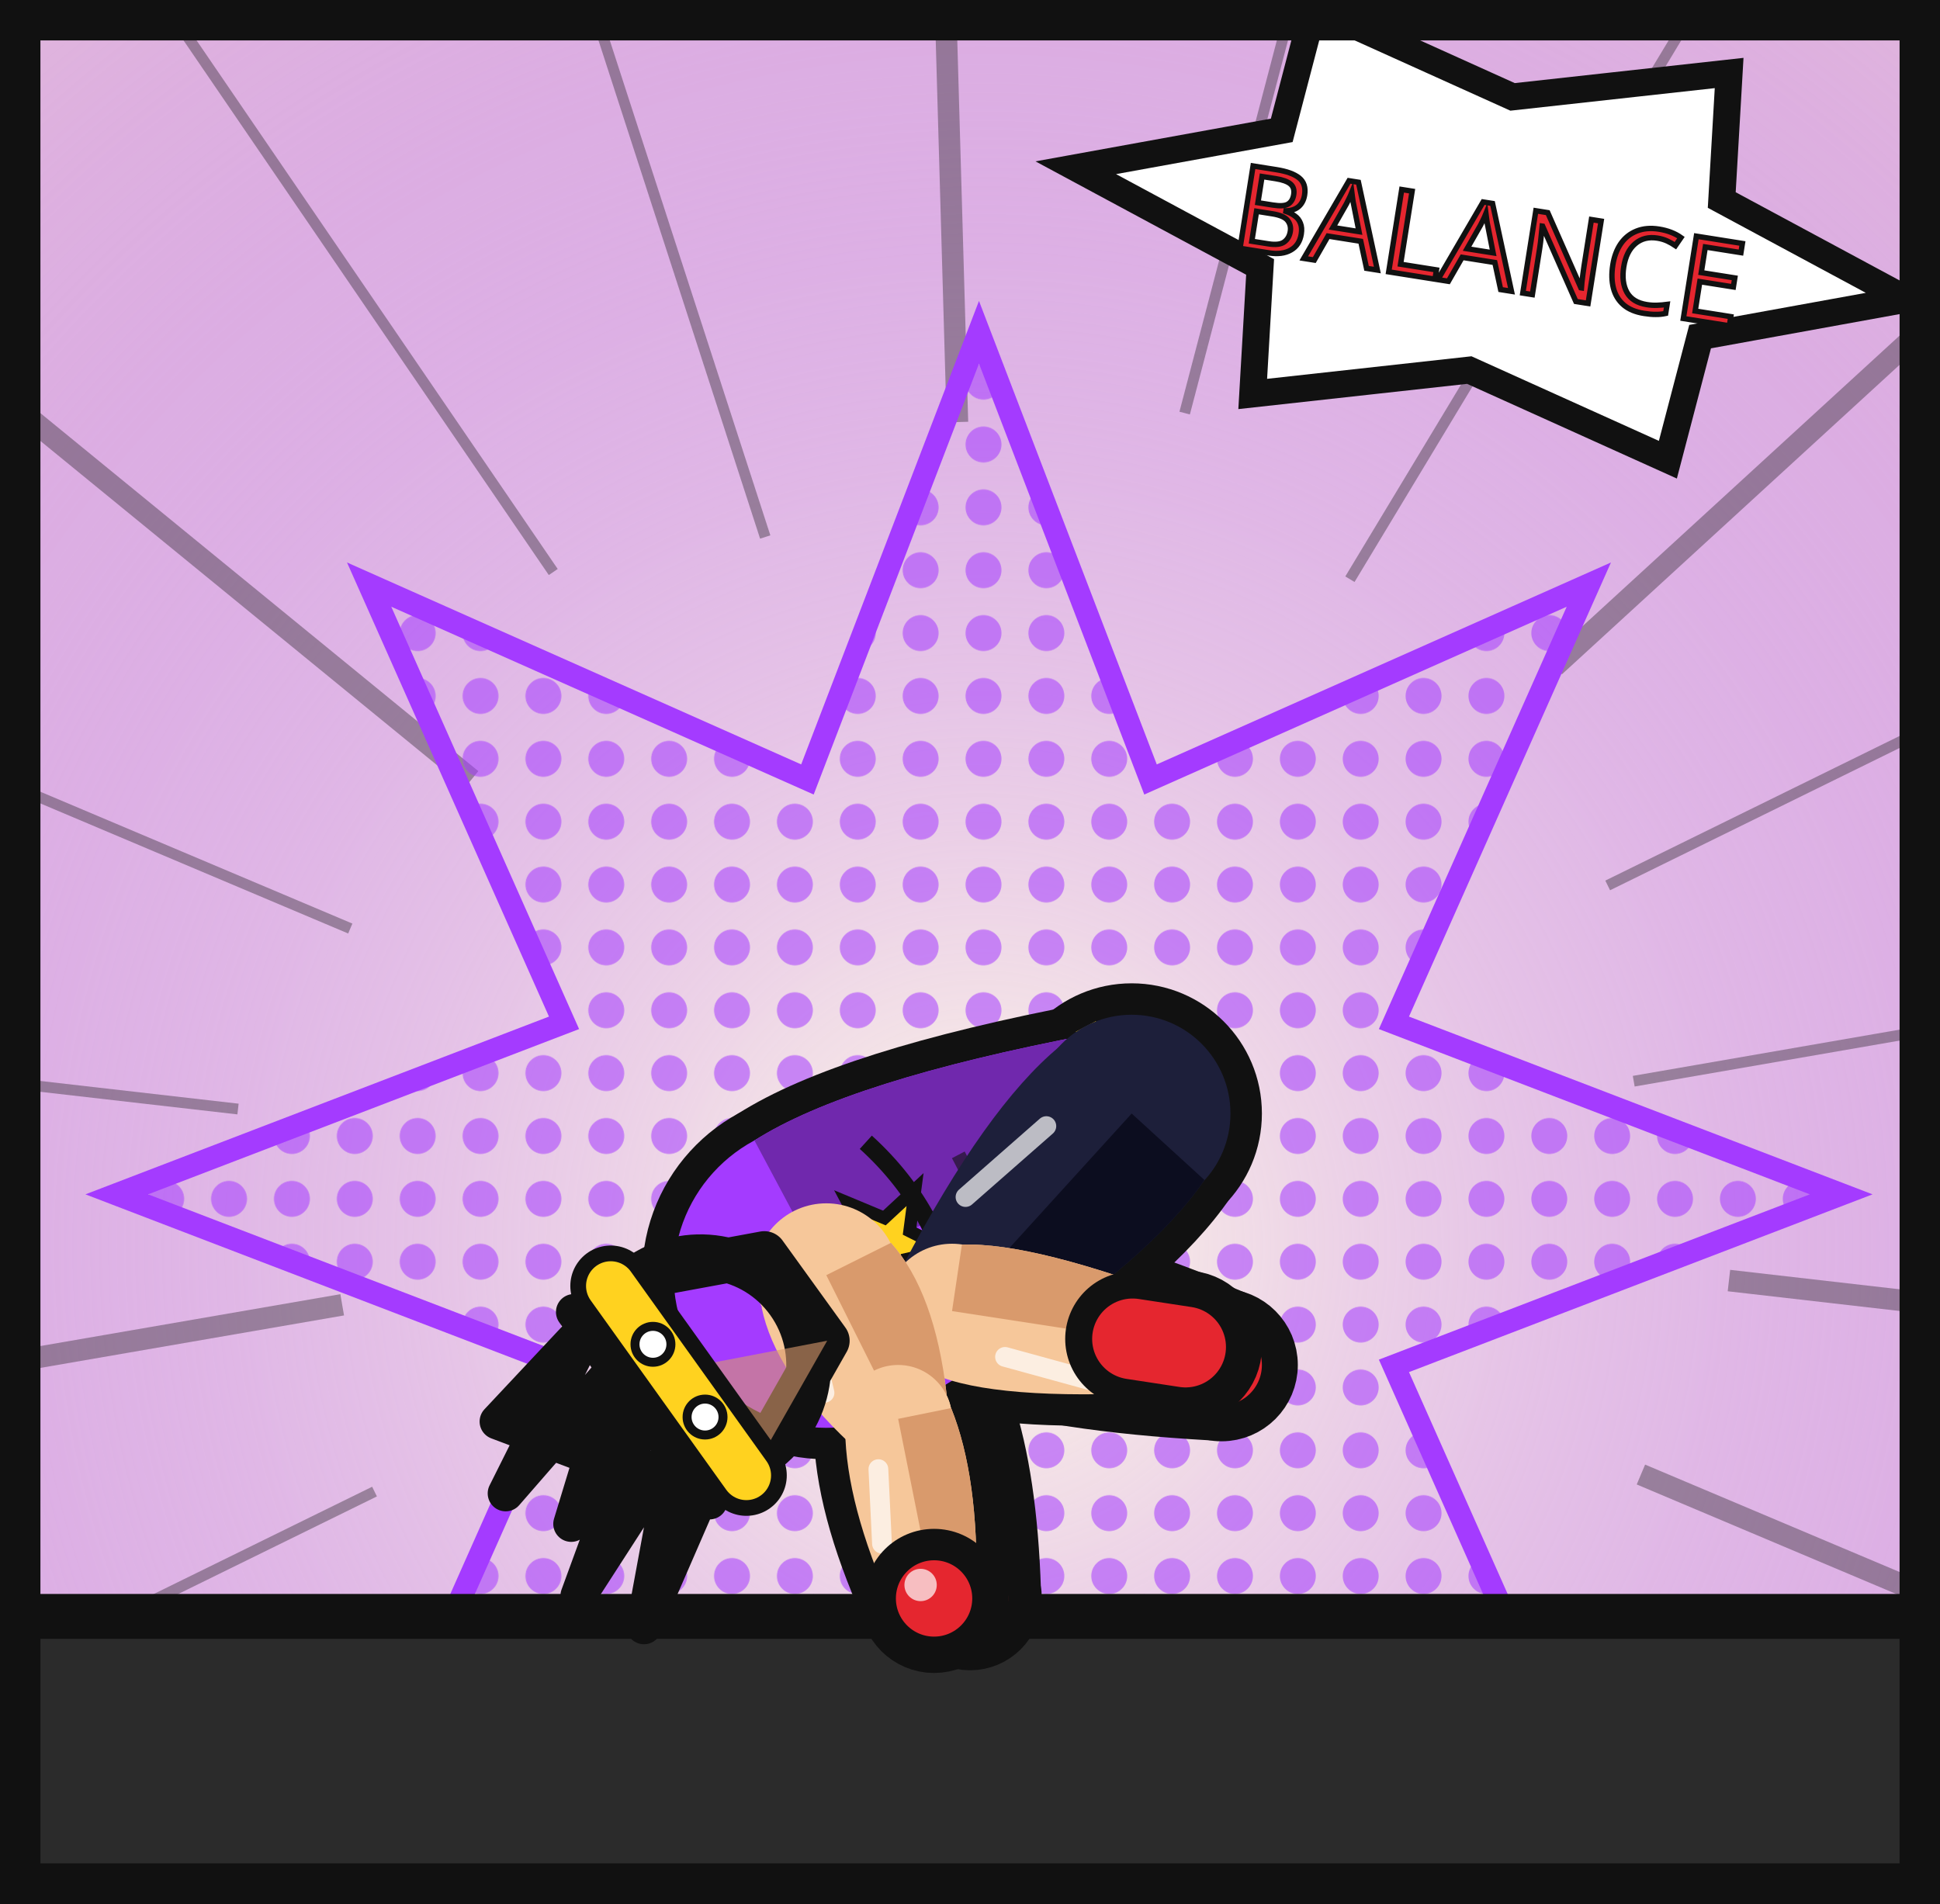
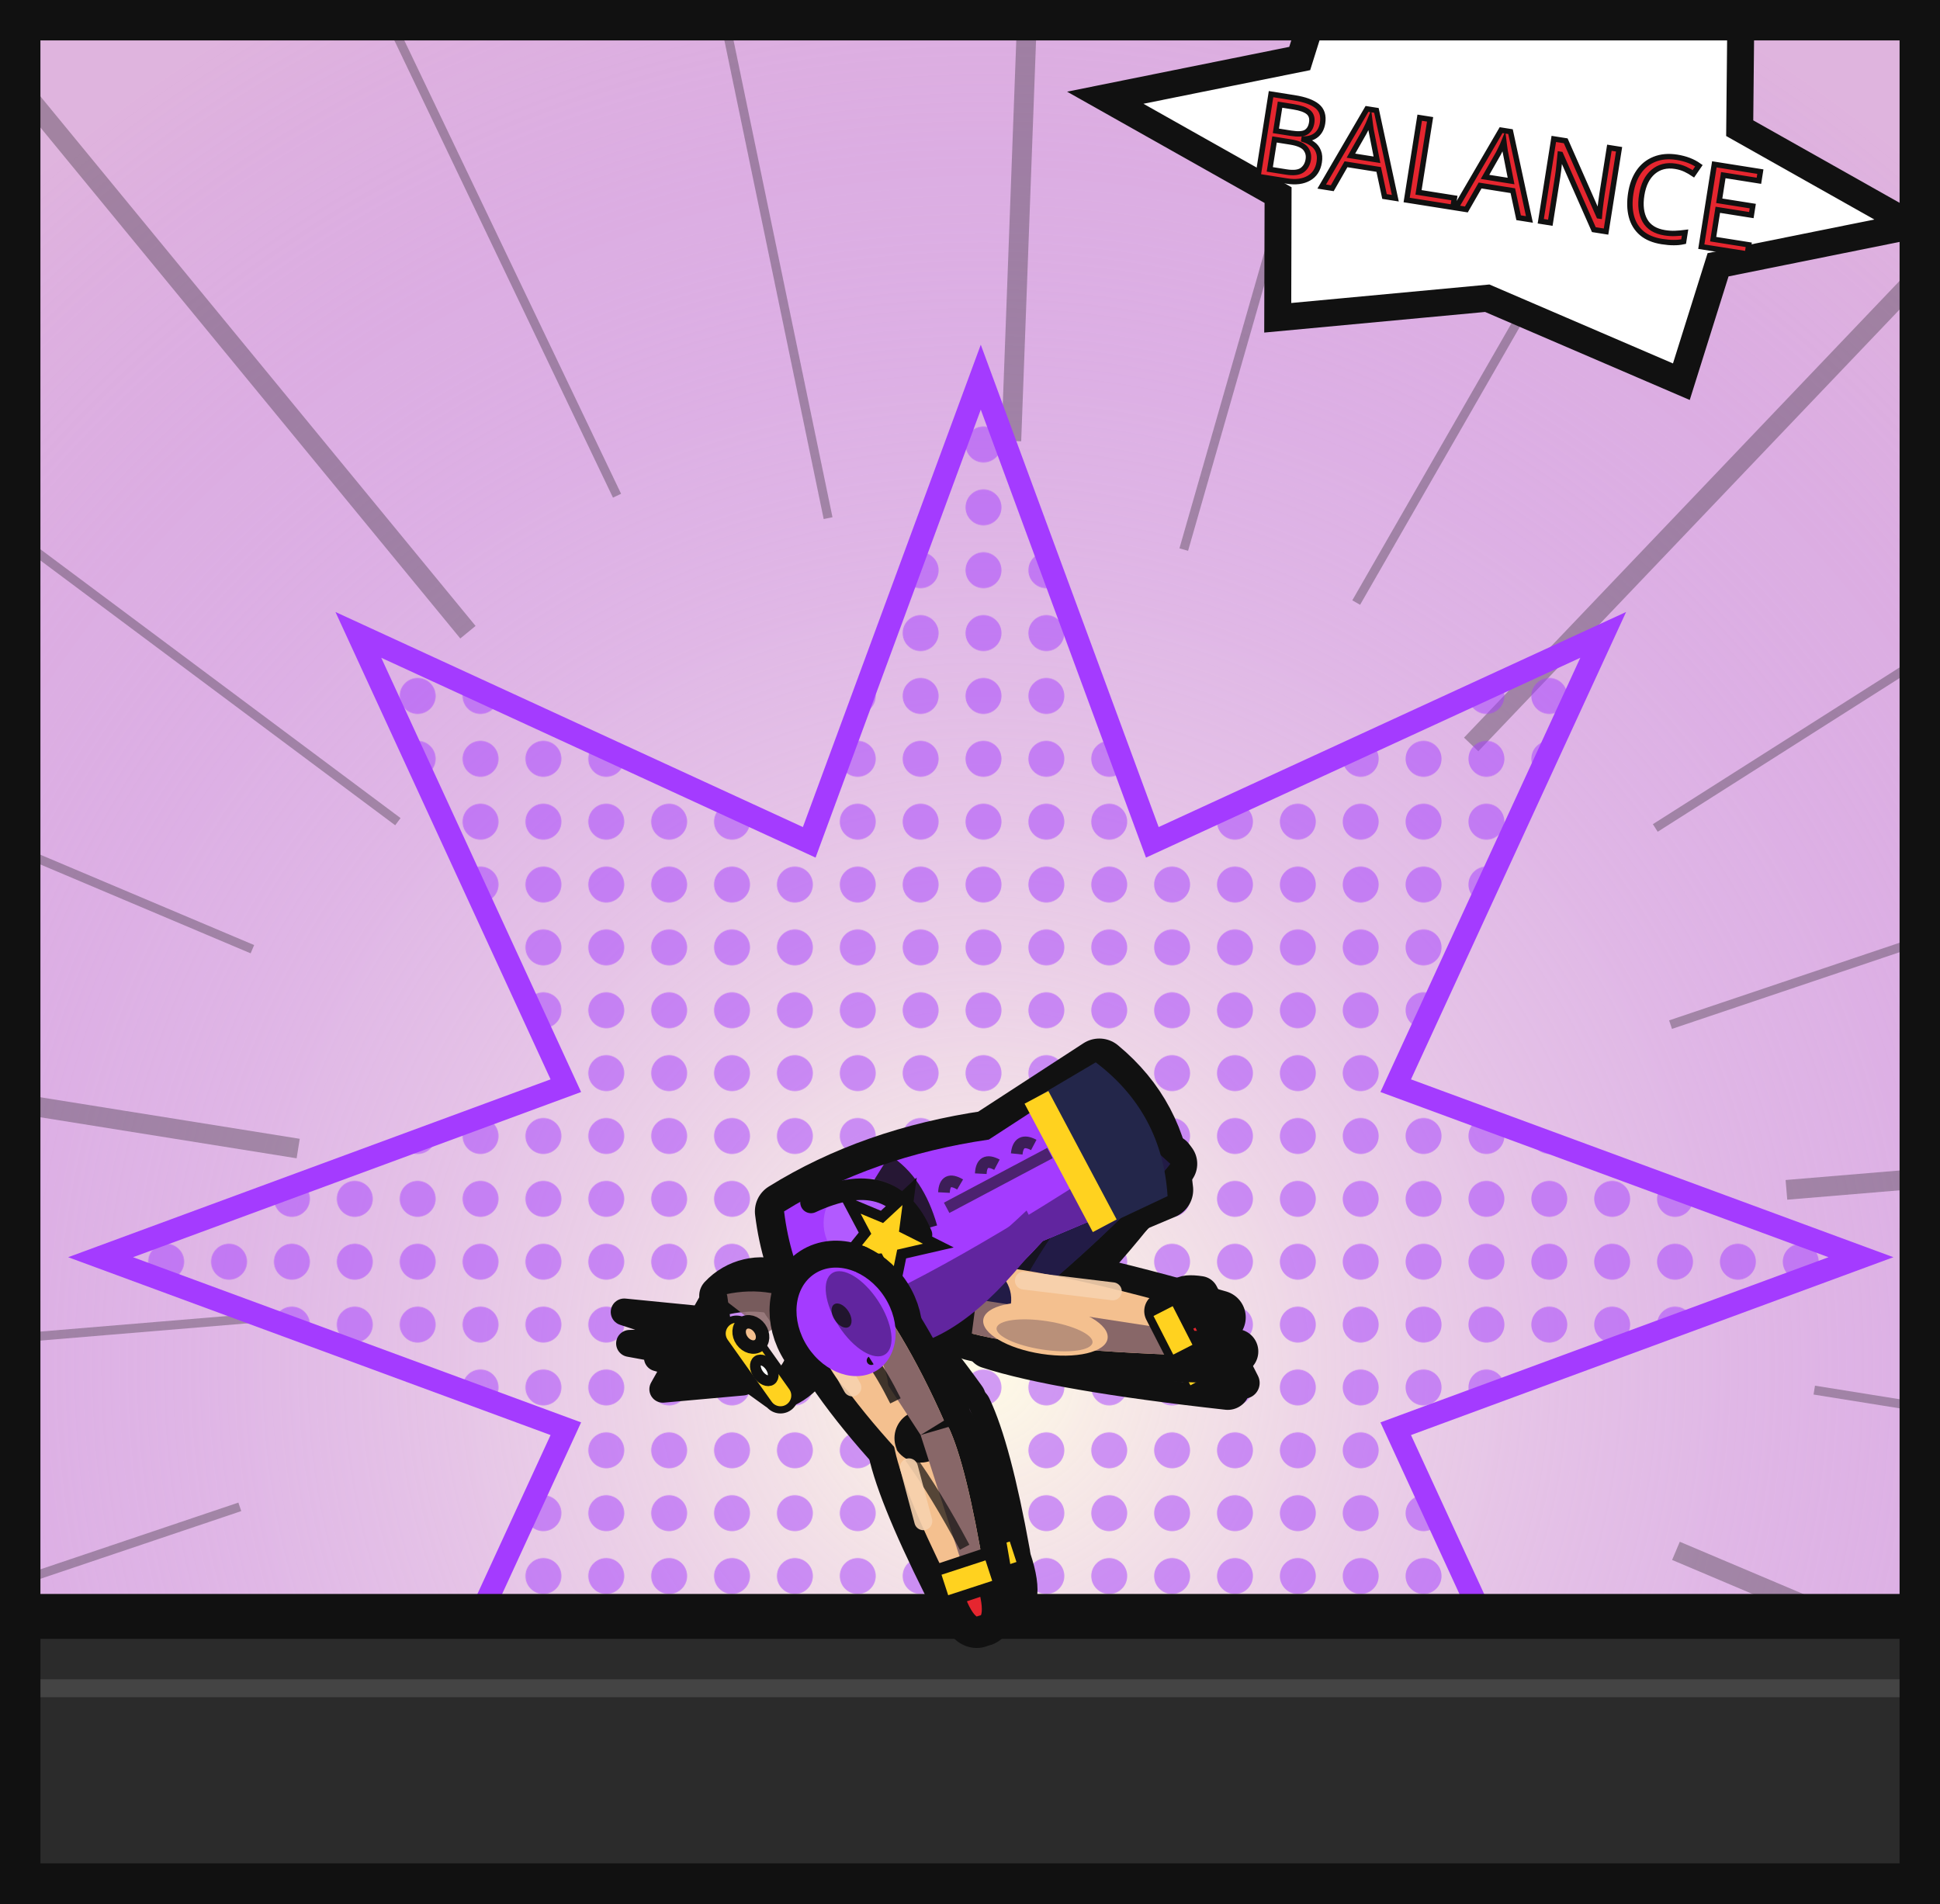
<svg xmlns="http://www.w3.org/2000/svg" viewBox="-8 -18 216 212" role="img" aria-label="Comic illustration: Captain Rep performing the Frog Stand">
  <defs>
-     <pattern id="z409460" width="7" height="7" patternUnits="userSpaceOnUse" patternTransform="rotate(0)">
+     <pattern id="v409460" width="7" height="7" patternUnits="userSpaceOnUse" patternTransform="rotate(0)">
      <circle cx="3.5" cy="3.5" r="2" fill="#a43bff" />
    </pattern>
-     <radialGradient id="z409460g" cx="50.5%" cy="60.5%" r="70%">
+     <radialGradient id="v409460g" cx="50.6%" cy="66.0%" r="70%">
      <stop offset="0" stop-color="#fffbe6" />
      <stop offset="1" stop-color="#a43bff" stop-opacity=".35" />
    </radialGradient>
  </defs>
  <rect x="-20" y="-30" width="240" height="250" fill="#fff4cc" />
-   <rect x="-20" y="-30" width="240" height="250" fill="url(#z409460g)" />
-   <line x1="174.7" y1="146.2" x2="257.6" y2="181.2" stroke="#111" stroke-width="2.4" opacity=".35" />
-   <line x1="159.1" y1="162.5" x2="232.6" y2="222.6" stroke="#111" stroke-width="1.2" opacity=".35" />
-   <line x1="149.0" y1="185.2" x2="196.9" y2="255.3" stroke="#111" stroke-width="1.2" opacity=".35" />
-   <line x1="124.8" y1="188.2" x2="153.5" y2="276.7" stroke="#111" stroke-width="2.4" opacity=".35" />
-   <line x1="103.4" y1="201.0" x2="105.8" y2="284.9" stroke="#111" stroke-width="1.2" opacity=".35" />
-   <line x1="78.1" y1="202.0" x2="57.8" y2="279.4" stroke="#111" stroke-width="1.2" opacity=".35" />
-   <line x1="53.5" y1="193.8" x2="13.2" y2="260.6" stroke="#111" stroke-width="2.4" opacity=".35" />
-   <line x1="41.3" y1="169.8" x2="-24.3" y2="229.9" stroke="#111" stroke-width="1.2" opacity=".35" />
-   <line x1="33.7" y1="148.1" x2="-51.6" y2="190.0" stroke="#111" stroke-width="1.2" opacity=".35" />
-   <line x1="30.1" y1="127.3" x2="-66.5" y2="144.0" stroke="#111" stroke-width="2.4" opacity=".35" />
-   <line x1="18.5" y1="105.5" x2="-67.9" y2="95.6" stroke="#111" stroke-width="1.2" opacity=".35" />
-   <line x1="31.0" y1="85.4" x2="-55.6" y2="48.8" stroke="#111" stroke-width="1.2" opacity=".35" />
-   <line x1="44.5" y1="68.8" x2="-30.6" y2="7.4" stroke="#111" stroke-width="2.4" opacity=".35" />
-   <line x1="53.6" y1="45.7" x2="5.1" y2="-25.3" stroke="#111" stroke-width="1.2" opacity=".35" />
-   <line x1="77.2" y1="41.8" x2="48.5" y2="-46.7" stroke="#111" stroke-width="1.2" opacity=".35" />
-   <line x1="98.6" y1="29.0" x2="96.2" y2="-54.9" stroke="#111" stroke-width="2.4" opacity=".35" />
-   <line x1="123.9" y1="28.0" x2="144.2" y2="-49.4" stroke="#111" stroke-width="1.2" opacity=".35" />
-   <line x1="142.3" y1="46.5" x2="188.8" y2="-30.6" stroke="#111" stroke-width="1.2" opacity=".35" />
-   <line x1="165.1" y1="56.2" x2="226.3" y2="0.1" stroke="#111" stroke-width="2.4" opacity=".35" />
-   <line x1="171.0" y1="80.6" x2="253.6" y2="40.0" stroke="#111" stroke-width="1.2" opacity=".35" />
-   <line x1="173.9" y1="102.4" x2="268.5" y2="86.0" stroke="#111" stroke-width="1.2" opacity=".35" />
-   <line x1="184.5" y1="124.6" x2="269.9" y2="134.4" stroke="#111" stroke-width="2.4" opacity=".35" />
-   <polygon points="197.0,115.0 147.2,134.1 168.9,182.9 120.1,161.2 101.0,211.0 81.9,161.2 33.1,182.9 54.8,134.1 5.0,115.0 54.8,95.9 33.1,47.1 81.9,68.8 101.0,19.0 120.1,68.8 168.9,47.1 147.2,95.9" fill="url(#z409460)" opacity=".55" />
-   <polygon points="197.0,115.0 147.2,134.1 168.9,182.9 120.1,161.2 101.0,211.0 81.9,161.2 33.1,182.9 54.8,134.1 5.0,115.0 54.8,95.9 33.1,47.1 81.9,68.8 101.0,19.0 120.1,68.8 168.9,47.1 147.2,95.9" fill="none" stroke="#a43bff" stroke-width="2.5" />
+   <rect x="-20" y="-30" width="240" height="250" fill="url(#v409460g)" />
+   <line x1="178.6" y1="154.7" x2="267.0" y2="192.1" stroke="#111" stroke-width="2.2" opacity=".3" />
+   <line x1="164.5" y1="169.3" x2="245.4" y2="229.7" stroke="#111" stroke-width="1" opacity=".3" />
+   <line x1="157.7" y1="190.8" x2="215.4" y2="261.1" stroke="#111" stroke-width="1" opacity=".3" />
+   <line x1="136.1" y1="195.1" x2="178.8" y2="284.4" stroke="#111" stroke-width="2.2" opacity=".3" />
+   <line x1="119.4" y1="210.1" x2="137.7" y2="298.3" stroke="#111" stroke-width="1" opacity=".3" />
+   <line x1="97.7" y1="215.9" x2="94.4" y2="301.9" stroke="#111" stroke-width="1" opacity=".3" />
+   <line x1="74.7" y1="214.3" x2="51.6" y2="295.0" stroke="#111" stroke-width="2.2" opacity=".3" />
+   <line x1="58.9" y1="195.7" x2="11.6" y2="278.1" stroke="#111" stroke-width="1" opacity=".3" />
+   <line x1="46.6" y1="179.1" x2="-23.1" y2="252.2" stroke="#111" stroke-width="1" opacity=".3" />
+   <line x1="37.1" y1="162.8" x2="-50.7" y2="218.6" stroke="#111" stroke-width="2.2" opacity=".3" />
+   <line x1="18.7" y1="149.8" x2="-69.4" y2="179.5" stroke="#111" stroke-width="1" opacity=".3" />
+   <line x1="21.5" y1="128.7" x2="-78.2" y2="137.0" stroke="#111" stroke-width="1" opacity=".3" />
+   <line x1="25.2" y1="109.9" x2="-76.6" y2="93.6" stroke="#111" stroke-width="2.2" opacity=".3" />
+   <line x1="20.1" y1="87.7" x2="-64.6" y2="51.9" stroke="#111" stroke-width="1" opacity=".3" />
+   <line x1="36.3" y1="73.5" x2="-43.0" y2="14.3" stroke="#111" stroke-width="1" opacity=".3" />
+   <line x1="44.1" y1="52.4" x2="-13.0" y2="-17.1" stroke="#111" stroke-width="2.2" opacity=".3" />
+   <line x1="60.7" y1="37.2" x2="23.6" y2="-40.4" stroke="#111" stroke-width="1" opacity=".3" />
+   <line x1="84.2" y1="39.7" x2="64.7" y2="-54.3" stroke="#111" stroke-width="1" opacity=".3" />
+   <line x1="104.6" y1="31.1" x2="107.9" y2="-57.9" stroke="#111" stroke-width="2.2" opacity=".3" />
+   <line x1="123.8" y1="43.2" x2="150.8" y2="-51.0" stroke="#111" stroke-width="1" opacity=".3" />
+   <line x1="143.0" y1="49.1" x2="190.8" y2="-34.1" stroke="#111" stroke-width="1" opacity=".3" />
+   <line x1="155.8" y1="64.9" x2="225.5" y2="-8.2" stroke="#111" stroke-width="2.2" opacity=".3" />
+   <line x1="176.3" y1="74.2" x2="253.1" y2="25.4" stroke="#111" stroke-width="1" opacity=".3" />
+   <line x1="178.0" y1="96.1" x2="271.8" y2="64.5" stroke="#111" stroke-width="1" opacity=".3" />
+   <line x1="190.9" y1="114.5" x2="280.6" y2="107.0" stroke="#111" stroke-width="2.2" opacity=".3" />
+   <line x1="194.0" y1="136.8" x2="278.9" y2="150.4" stroke="#111" stroke-width="1" opacity=".3" />
+   <polygon points="199.2,122.0 147.4,141.1 170.5,191.3 120.3,168.2 101.2,220.0 82.1,168.2 31.9,191.3 55.0,141.1 3.2,122.0 55.0,102.9 31.9,52.7 82.1,75.8 101.2,24.0 120.3,75.8 170.5,52.7 147.4,102.9" fill="url(#v409460)" opacity=".5" />
+   <polygon points="199.2,122.0 147.4,141.1 170.5,191.3 120.3,168.2 101.2,220.0 82.1,168.2 31.9,191.3 55.0,141.1 3.2,122.0 55.0,102.9 31.9,52.7 82.1,75.8 101.2,24.0 120.3,75.8 170.5,52.7 147.4,102.9" fill="none" stroke="#a43bff" stroke-width="2.5" />
  <rect x="-20" y="162" width="240" height="58" fill="#2b2b2b" />
+   <path d="M-20 170 H220" stroke="#444" stroke-width="2" />
  <line x1="-20" y1="162" x2="220" y2="162" stroke="#111" stroke-width="5" />
  <g>
-     <g fill="#111" stroke="#111" stroke-width="7" stroke-linejoin="round">
-       <path d="M109.9 100.1 Q103.5 107.2 96.3 123.9 L107.7 132.1 Q121.3 120.2 126.1 111.9 Z" />
-       <circle cx="118.0" cy="106.0" r="10.0" />
-       <circle cx="102.0" cy="128.0" r="7.0" />
+     <path d="M113.6 104.6 Q107.7 111.4 100.1 126.4 A3.5 3.5 0 0 1 105.7 130.5 Q117.7 118.6 122.4 110.9 A5.4 5.4 0 0 1 113.6 104.6Z" fill="none" stroke="#111" stroke-width="5" stroke-linejoin="round" />
+     <path d="M113.6 104.6 Q107.7 111.4 100.1 126.4 A3.5 3.5 0 0 1 105.7 130.5 Q117.7 118.6 122.4 110.9 A5.4 5.4 0 0 1 113.6 104.6Z" fill="#211645" />
+     <path d="M102.1 131.9 Q109.8 134.4 128.7 136.5 A2.1 2.1 0 0 1 129.6 132.5 Q111.7 126.2 103.7 125.1 A3.5 3.5 0 0 1 102.1 131.9Z" fill="none" stroke="#111" stroke-width="5" stroke-linejoin="round" />
+     <path d="M102.1 131.9 Q109.8 134.4 128.7 136.5 A2.1 2.1 0 0 1 129.6 132.5 Q111.7 126.2 103.7 125.1 A3.5 3.5 0 0 1 102.1 131.9Z" fill="#533b55" />
+     <ellipse cx="110.4" cy="132.2" rx="7.0" ry="2.5" transform="rotate(13.0 110.4 132.2)" fill="#533b55" />
+     <ellipse cx="110.2" cy="132.8" rx="5.4" ry="1.5" transform="rotate(13.0 110.2 132.8)" fill="#533b55" opacity=".55" />
+     <path d="M81.5 128.1 Q86.4 134.6 95.2 141.6 A2.8 2.8 0 0 1 99.3 137.8 Q92.7 128.6 86.5 123.4 A3.5 3.5 0 0 1 81.5 128.1Z" fill="none" stroke="#111" stroke-width="5" stroke-linejoin="round" />
+     <path d="M81.5 128.1 Q86.4 134.6 95.2 141.6 A2.8 2.8 0 0 1 99.3 137.8 Q92.7 128.6 86.5 123.4 A3.5 3.5 0 0 1 81.5 128.1Z" fill="#533b55" />
+     <ellipse cx="88.4" cy="132.7" rx="5.8" ry="2.4" transform="rotate(46.6 88.4 132.7)" fill="#533b55" />
+     <path d="M87.5 130.4 Q89.9 131.3 93.8 136.4" stroke="#111" stroke-width="1.3" fill="none" opacity=".8" />
+     <path d="M94.5 140.6 Q95.5 145.5 100.5 156.2 A1.9 1.9 0 0 1 104.2 155.0 Q102.1 143.4 99.9 138.8 A2.8 2.8 0 0 1 94.5 140.6Z" fill="none" stroke="#111" stroke-width="5" stroke-linejoin="round" />
+     <path d="M94.5 140.6 Q95.5 145.5 100.5 156.2 A1.9 1.9 0 0 1 104.2 155.0 Q102.1 143.4 99.9 138.8 A2.8 2.8 0 0 1 94.5 140.6Z" fill="#533b55" />
+     <path d="M125.6 135.7 L130.5 136.0 L127.4 129.9 Q124.1 129.2 125.9 131.6 L123.3 131.4Z" fill="#a3141b" stroke="#111" stroke-width="3.5" stroke-linejoin="round" />
+     <path d="M130.5 136.0 L127.4 129.9" stroke="#111" stroke-width="3" />
+     <path d="M125.6 135.7 L123.3 131.4" stroke="#ffd21f" stroke-width="2.4" />
+     <path d="M99.9 156.4 Q101.6 162.5 104.2 161.4 Q107.0 160.8 104.8 154.8Z" fill="#a3141b" stroke="#111" stroke-width="3.5" stroke-linejoin="round" />
+     <ellipse cx="99.9" cy="158.0" rx="1.7" ry="1.0" transform="rotate(112.1 99.9 158.0)" fill="#a3141b" stroke="#111" stroke-width="2.5" />
+     <path d="M99.7 156.4 L105.0 154.7" stroke="#111" stroke-width="5" />
+     <path d="M99.9 156.4 L104.8 154.8" stroke="#ffd21f" stroke-width="2.4" />
+     <path d="M88.0 133.3 Q82.1 131.7 79.0 126.5 L81.7 130.2 Q78.5 124.9 80.0 118.2Z" fill="#61259f" stroke="#111" stroke-width="5" stroke-linejoin="round" />
+     <path d="M113.7 103.9 Q106.2 109.2 97.9 124.1 A3.8 3.8 0 0 1 103.6 129.3 Q116.7 118.6 122.3 111.6 A5.8 5.8 0 0 1 113.7 103.9Z" fill="none" stroke="#111" stroke-width="6" stroke-linejoin="round" />
+     <path d="M100.2 130.5 Q108.0 132.5 127.0 133.0 A2.2 2.2 0 0 1 127.7 128.7 Q109.4 123.4 101.3 122.9 A3.8 3.8 0 0 1 100.2 130.5Z" fill="none" stroke="#111" stroke-width="6" stroke-linejoin="round" />
+     <path d="M88.7 134.6 Q99.3 129.9 108.1 120.2 L121.6 114.5 Q120.8 106.2 114.4 100.9 L102.1 108.9 Q89.1 110.8 79.3 116.9 Q80.6 127.5 88.7 134.6Z" fill="none" stroke="#111" stroke-width="6.5" stroke-linejoin="round" />
+     <path d="M113.7 103.9 Q106.2 109.2 97.9 124.1 A3.8 3.8 0 0 1 103.6 129.3 Q116.7 118.6 122.3 111.6 A5.8 5.8 0 0 1 113.7 103.9Z" fill="#23264a" />
+     <path d="M118.0 107.7 L122.3 111.6 Q116.7 118.6 103.6 129.3 L100.7 126.7 Z" fill="#221b46" />
+     <path d="M115.9 112.7 Q111.2 113.7 104.9 125.3" stroke="#111" stroke-width="1.3" fill="none" opacity=".75" />
+     <path d="M111.7 108.2 L104.9 114.9" stroke="#61637d" stroke-width="2" stroke-linecap="round" opacity=".9" />
+     <path d="M100.2 130.5 Q108.0 132.5 127.0 133.0 A2.2 2.2 0 0 1 127.7 128.7 Q109.4 123.4 101.3 122.9 A3.8 3.8 0 0 1 100.2 130.5Z" fill="#f4c08f" />
+     <path d="M100.7 126.7 L100.2 130.5 Q108.0 132.5 127.0 133.0 L127.4 130.8 Z" fill="#886768" />
+     <ellipse cx="108.4" cy="130.0" rx="7.0" ry="2.8" transform="rotate(8.7 108.4 130.0)" fill="#f4c08f" />
+     <ellipse cx="108.3" cy="130.7" rx="5.4" ry="1.6" transform="rotate(8.7 108.3 130.7)" fill="#886768" opacity=".55" />
+     <path d="M106.0 124.6 L115.9 125.8" stroke="#f7d2ae" stroke-width="2" stroke-linecap="round" opacity=".9" />
+     <path d="M88.7 134.6 Q99.3 129.9 108.1 120.2 L121.6 114.5 Q120.8 106.2 114.4 100.9 L102.1 108.9 Q89.1 110.8 79.3 116.9 Q80.6 127.5 88.7 134.6Z" fill="#a43bff" />
+     <path d="M92.5 132.0 Q99.8 130.9 107.9 120.0 L106.3 116.8 Q97.0 125.6 90.4 128.0Z" fill="#61259f" />
+     <path d="M88.7 134.6 Q99.3 129.9 108.1 120.2 L121.6 114.5 L118.9 109.4 Q96.3 124.3 85.4 128.4Z" fill="#61259f" />
+     <ellipse cx="88.7" cy="118.2" rx="5.0" ry="5.0" transform="rotate(-27.9 88.7 118.2)" fill="#bd72ff" opacity=".55" />
+     <path d="M82.3 115.9 Q91.3 111.7 94.6 119.5" stroke="#111" stroke-width="2.4" fill="none" stroke-linecap="round" />
+     <path d="M94.8 118.9 Q93.4 114.0 90.2 112.0" stroke="#111" stroke-width="3.2" fill="none" opacity=".85" />
+     <path d="M97.1 114.8 Q97.2 112.9 98.9 113.9" stroke="#111" stroke-width="1.3" fill="none" opacity=".7" />
+     <path d="M101.2 112.7 Q101.3 110.8 103.0 111.7" stroke="#111" stroke-width="1.3" fill="none" opacity=".7" />
+     <path d="M105.2 110.5 Q105.4 108.6 107.1 109.5" stroke="#111" stroke-width="1.3" fill="none" opacity=".7" />
+     <path d="M97.4 116.5 L108.9 110.4" stroke="#111" stroke-width="1.3" opacity=".6" />
+     <path d="M107.6 104.5 Q112.5 108.9 117.0 110.9" stroke="#111" stroke-width="1.6" fill="none" opacity=".7" />
+     <path d="M115.0 118.5 L122.0 115.2 Q121.4 105.9 114.0 100.3 L107.4 104.2Z" fill="#23264a" />
+     <path d="M115.0 118.5 L107.4 104.2" stroke="#ffd21f" stroke-width="3" />
+     <g transform="translate(90.5 120.0) rotate(-117.9) scale(0.9)">
+       <polygon points="0,-6 1.8,-1.8 6,-1.8 2.6,1 3.8,5.5 0,2.8 -3.8,5.5 -2.6,1 -6,-1.8 -1.8,-1.8" fill="#ffd21f" stroke="#111" stroke-width="1.3" />
    </g>
-     <g fill="#0c0d1f">
-       <path d="M109.9 100.1 Q103.5 107.2 96.3 123.9 L107.7 132.1 Q121.3 120.2 126.1 111.9 Z" />
-       <circle cx="118.0" cy="106.0" r="10.0" />
-       <circle cx="102.0" cy="128.0" r="7.0" />
-     </g>
-     <path d="M118.0 106.0 L102.0 128.0 L107.7 132.1 Q121.3 120.2 126.1 111.9 Z" fill="#000" />
-     <path d="M109.6 108.3 L102.3 116.4" stroke="#fff" stroke-width="2.2" stroke-linecap="round" opacity=".7" />
-     <g fill="#111" stroke="#111" stroke-width="7" stroke-linejoin="round">
-       <path d="M100.4 134.8 Q109.3 137.9 126.9 138.9 L129.1 129.1 Q112.9 122.3 103.6 121.2 Z" />
-       <circle cx="102.0" cy="128.0" r="7.0" />
-       <circle cx="128.0" cy="134.0" r="5.0" />
-     </g>
-     <g fill="#c98a5e">
-       <path d="M100.4 134.8 Q109.3 137.9 126.9 138.9 L129.1 129.1 Q112.9 122.3 103.6 121.2 Z" />
-       <circle cx="102.0" cy="128.0" r="7.0" />
-       <circle cx="128.0" cy="134.0" r="5.0" />
-     </g>
-     <path d="M102.0 128.0 L128.0 134.0 L129.1 129.1 Q112.9 122.3 103.6 121.2 Z" fill="#a16e4b" />
-     <path d="M107.6 133.3 L117.8 136.6" stroke="#fff" stroke-width="2.2" stroke-linecap="round" opacity=".7" />
-     <g fill="#111" stroke="#111" stroke-width="7" stroke-linejoin="round">
-       <path d="M78.4 128.2 Q82.0 135.5 91.6 143.3 L100.4 136.7 Q95.6 125.3 89.6 119.8 Z" />
-       <circle cx="84.0" cy="124.0" r="7.0" />
-       <circle cx="96.0" cy="140.0" r="5.5" />
-     </g>
-     <g fill="#c98a5e">
-       <path d="M78.4 128.2 Q82.0 135.5 91.6 143.3 L100.4 136.7 Q95.6 125.3 89.6 119.8 Z" />
-       <circle cx="84.0" cy="124.0" r="7.0" />
-       <circle cx="96.0" cy="140.0" r="5.5" />
-     </g>
-     <path d="M84.0 124.0 L96.0 140.0 L100.4 136.7 Q95.6 125.3 89.6 119.8 Z" fill="#a16e4b" />
-     <path d="M83.9 130.3 L87.7 137.5" stroke="#fff" stroke-width="2.2" stroke-linecap="round" opacity=".7" />
-     <g fill="#111" stroke="#111" stroke-width="7" stroke-linejoin="round">
-       <path d="M90.6 141.1 Q91.2 149.3 95.6 160.9 L104.4 159.1 Q104.0 146.7 101.4 138.9 Z" />
-       <circle cx="96.0" cy="140.0" r="5.5" />
-       <circle cx="100.0" cy="160.0" r="4.5" />
-     </g>
-     <g fill="#c98a5e">
-       <path d="M90.6 141.1 Q91.2 149.3 95.6 160.9 L104.4 159.1 Q104.0 146.7 101.4 138.9 Z" />
-       <circle cx="96.0" cy="140.0" r="5.5" />
-       <circle cx="100.0" cy="160.0" r="4.5" />
-     </g>
-     <path d="M96.0 140.0 L100.0 160.0 L104.4 159.1 Q104.0 146.7 101.4 138.9 Z" fill="#a16e4b" />
-     <path d="M94.0 145.6 L94.8 153.8" stroke="#fff" stroke-width="2.2" stroke-linecap="round" opacity=".7" />
-     <path d="M122.2 132.7 L128.0 134.0" stroke="#111" stroke-width="15" stroke-linecap="round" />
-     <path d="M122.2 132.7 L128.0 134.0" stroke="#e5262f" stroke-width="9" stroke-linecap="round" />
-     <circle cx="100.0" cy="160.0" r="6" fill="#e5262f" stroke="#111" stroke-width="3.5" />
-     <circle cx="98.5" cy="158.5" r="1.8" fill="#fff" opacity=".7" />
-     <path d="M92.0 139.0 Q103.3 134.1 122.7 114.8 L113.3 97.2 Q86.5 102.3 76.0 109.0 Z" fill="#111" stroke="#111" stroke-width="7" stroke-linejoin="round" />
-     <circle cx="84.0" cy="124.0" r="17" fill="#111" stroke="#111" stroke-width="7" />
-     <g fill="#111" stroke="#111" stroke-width="7" stroke-linejoin="round">
-       <path d="M109.9 98.6 Q101.8 105.3 92.5 123.0 L103.5 133.0 Q120.2 122.1 126.1 113.4 Z" />
-       <circle cx="118.0" cy="106.0" r="11.0" />
-       <circle cx="98.0" cy="128.0" r="7.5" />
-     </g>
-     <g fill="#111" stroke="#111" stroke-width="7" stroke-linejoin="round">
-       <path d="M96.9 135.4 Q104.4 138.1 123.2 136.9 L124.8 127.1 Q107.2 120.3 99.1 120.6 Z" />
-       <circle cx="98.0" cy="128.0" r="7.5" />
-       <circle cx="124.0" cy="132.0" r="5.0" />
-     </g>
-     <g fill="#111" stroke="#111" stroke-width="7" stroke-linejoin="round">
-       <path d="M76.8 127.6 Q78.3 134.9 86.6 142.7 L97.4 137.3 Q96.1 125.9 91.2 120.4 Z" />
-       <circle cx="84.0" cy="124.0" r="8.0" />
-       <circle cx="92.0" cy="140.0" r="6.0" />
-     </g>
-     <g fill="#111" stroke="#111" stroke-width="7" stroke-linejoin="round">
-       <path d="M86.1 141.2 Q86.2 149.5 91.3 160.9 L100.7 159.1 Q101.0 146.5 97.9 138.8 Z" />
-       <circle cx="92.0" cy="140.0" r="6.0" />
-       <circle cx="96.0" cy="160.0" r="4.8" />
-     </g>
-     <circle cx="84.0" cy="124.0" r="17" fill="#a43bff" />
-     <path d="M92.0 139.0 Q103.3 134.1 122.7 114.8 L113.3 97.2 Q86.5 102.3 76.0 109.0 Z" fill="#a43bff" />
-     <path d="M84.0 124.0 L118.0 106.0 L113.3 97.2 Q86.5 102.3 76.0 109.0 Z" fill="#7028ad" />
-     <path d="M98.7 128.7 Q97.1 117.1 88.4 109.2" stroke="#111" stroke-width="2" fill="none" />
-     <path d="M103.3 119.4 L98.7 110.6" stroke="#111" stroke-width="1.6" opacity=".6" />
-     <path d="M107.4 117.3 L102.7 108.4" stroke="#111" stroke-width="1.6" opacity=".6" />
-     <path d="M111.5 115.1 L106.8 106.3" stroke="#111" stroke-width="1.6" opacity=".6" />
-     <path d="M101.0 115.0 L109.2 110.7" stroke="#111" stroke-width="1.6" opacity=".6" />
-     <g transform="translate(90.8 120.4) rotate(-117.9)">
-       <polygon points="0,-6 1.8,-1.8 6,-1.8 2.6,1 3.8,5.5 0,2.8 -3.8,5.5 -2.6,1 -6,-1.8 -1.8,-1.8" fill="#ffd21f" stroke="#111" stroke-width="1.4" />
-     </g>
-     <path d="M123.1 115.7 L112.9 96.3" stroke="#111" stroke-width="5" />
-     <path d="M123.1 115.7 L112.9 96.3" stroke="#ffd21f" stroke-width="2.5" />
-     <g fill="#1d1f3a">
-       <path d="M109.9 98.6 Q101.8 105.3 92.5 123.0 L103.5 133.0 Q120.2 122.1 126.1 113.4 Z" />
-       <circle cx="118.0" cy="106.0" r="11.0" />
-       <circle cx="98.0" cy="128.0" r="7.5" />
-     </g>
-     <path d="M118.0 106.0 L98.0 128.0 L103.5 133.0 Q120.2 122.1 126.1 113.4 Z" fill="#0c0d1f" />
-     <path d="M108.5 107.4 L99.5 115.3" stroke="#fff" stroke-width="2.2" stroke-linecap="round" opacity=".7" />
-     <g fill="#f6c79a">
-       <path d="M96.9 135.4 Q104.4 138.1 123.2 136.9 L124.8 127.1 Q107.2 120.3 99.1 120.6 Z" />
-       <circle cx="98.0" cy="128.0" r="7.5" />
-       <circle cx="124.0" cy="132.0" r="5.0" />
-     </g>
-     <path d="M98.0 128.0 L124.0 132.0 L124.8 127.1 Q107.2 120.3 99.1 120.6 Z" fill="#d99a6c" />
-     <path d="M103.9 133.1 L114.1 135.9" stroke="#fff" stroke-width="2.2" stroke-linecap="round" opacity=".7" />
-     <g fill="#f6c79a">
-       <path d="M76.8 127.6 Q78.3 134.9 86.6 142.7 L97.4 137.3 Q96.1 125.9 91.2 120.4 Z" />
-       <circle cx="84.0" cy="124.0" r="8.0" />
-       <circle cx="92.0" cy="140.0" r="6.0" />
-     </g>
-     <path d="M84.0 124.0 L92.0 140.0 L97.4 137.3 Q96.1 125.9 91.2 120.4 Z" fill="#d99a6c" />
-     <path d="M82.1 130.0 L83.8 137.1" stroke="#fff" stroke-width="2.2" stroke-linecap="round" opacity=".7" />
-     <g fill="#f6c79a">
-       <path d="M86.1 141.2 Q86.2 149.5 91.3 160.9 L100.7 159.1 Q101.0 146.5 97.9 138.8 Z" />
-       <circle cx="92.0" cy="140.0" r="6.0" />
-       <circle cx="96.0" cy="160.0" r="4.8" />
-     </g>
-     <path d="M92.0 140.0 L96.0 160.0 L100.7 159.1 Q101.0 146.5 97.9 138.8 Z" fill="#d99a6c" />
-     <path d="M89.8 145.6 L90.2 153.9" stroke="#fff" stroke-width="2.2" stroke-linecap="round" opacity=".7" />
-     <path d="M118.1 131.1 L124.0 132.0" stroke="#111" stroke-width="15" stroke-linecap="round" />
-     <path d="M118.1 131.1 L124.0 132.0" stroke="#e5262f" stroke-width="9" stroke-linecap="round" />
-     <circle cx="96.0" cy="160.0" r="6" fill="#e5262f" stroke="#111" stroke-width="3.5" />
-     <circle cx="94.5" cy="158.5" r="1.8" fill="#fff" opacity=".7" />
-     <polygon points="55.9,128.1 70.7,147.0 63.7,163.1 67.5,142.5 56.4,159.7 64.3,138.1 55.6,151.7 61.1,133.6 48.3,148.3 57.9,129.1 47.4,140.3 71.0,149.2" fill="#1a1a1a" stroke="#111" stroke-width="4" stroke-linejoin="round" />
-     <path d="M63.0 124.2 A12 12 0 0 1 77.0 143.8 L84.1 131.3 L77.1 121.6 Z" fill="#f6c79a" stroke="#111" stroke-width="5" stroke-linejoin="round" />
-     <path d="M70.0 134.0 L84.1 131.3 L77.0 143.8Z" fill="#d99a6c" opacity=".6" />
-     <path d="M60.0 125.2 L75.1 146.3" stroke="#111" stroke-width="9" stroke-linecap="round" />
-     <path d="M60.0 125.2 L75.1 146.3" stroke="#ffd21f" stroke-width="5.5" stroke-linecap="round" />
-     <circle cx="64.7" cy="131.7" r="2" fill="#fff" stroke="#111" stroke-width="1" />
-     <circle cx="70.5" cy="139.8" r="2" fill="#fff" stroke="#111" stroke-width="1" />
+     <path d="M123.7 132.3 L128.7 132.3 L125.6 126.2 Q122.3 125.7 124.1 128.0 L121.5 128.0Z" fill="#e5262f" stroke="#111" stroke-width="4.2" stroke-linejoin="round" />
+     <path d="M128.7 132.3 L125.6 126.2" stroke="#111" stroke-width="3" />
+     <path d="M123.7 132.3 L121.5 128.0" stroke="#ffd21f" stroke-width="2.4" />
+     <path d="M79.4 136.5 A6.4 6.4 0 1 0 72.1 126.3 Q77.4 124.9 82.0 127.5 L82.6 129.5 Q81.9 135.5 79.4 136.5Z" fill="#f4c08f" stroke="#111" stroke-width="4.5" stroke-linejoin="round" />
+     <path d="M72.1 126.3 Q77.4 124.9 82.0 127.5 L77.4 130.4Z" fill="#886768" opacity=".85" />
+     <polygon points="78.1,137.4 69.6,128.9 61.5,128.1 71.3,131.3 62.1,131.6 73.0,133.6 65.2,133.2 74.7,135.9 65.8,136.7 71.5,126.6 72.4,133.3" fill="#141414" stroke="#111" stroke-width="3" stroke-linejoin="round" />
+     <path d="M78.9 137.4 L74.0 130.5" stroke="#111" stroke-width="4.0" stroke-linecap="round" />
+     <path d="M78.9 137.4 L74.0 130.5" stroke="#ffd21f" stroke-width="2.4" stroke-linecap="round" />
+     <ellipse cx="77.1" cy="134.6" rx="1.3" ry="0.8" transform="rotate(54.5 77.1 134.6)" fill="#fff" stroke="#111" stroke-width="1.2" />
+     <ellipse cx="75.6" cy="130.6" rx="1.2" ry="1.5" transform="rotate(144.5 75.6 130.6)" fill="#f4c08f" stroke="#111" stroke-width="1.5" />
+     <path d="M81.1 132.1 l0.9 1.3" stroke="#111" stroke-width="1.6" stroke-linecap="round" />
+     <path d="M80.8 127.8 Q84.3 135.2 91.9 143.5 A3.1 3.1 0 0 1 97.1 140.2 Q92.5 129.8 87.2 123.6 A3.8 3.8 0 0 1 80.8 127.8Z" fill="none" stroke="#111" stroke-width="6" stroke-linejoin="round" />
+     <path d="M91.5 142.8 Q92.3 147.5 97.7 158.3 A2.1 2.1 0 0 1 101.6 157.1 Q99.6 145.1 97.6 140.9 A3.2 3.2 0 0 1 91.5 142.8Z" fill="none" stroke="#111" stroke-width="6" stroke-linejoin="round" />
+     <ellipse cx="86.2" cy="129.2" rx="6.4" ry="5.1" transform="rotate(56.9 86.2 129.2)" fill="#111" stroke="#111" stroke-width="6" />
+     <path d="M80.8 127.8 Q84.3 135.2 91.9 143.5 A3.1 3.1 0 0 1 97.1 140.2 Q92.5 129.8 87.2 123.6 A3.8 3.8 0 0 1 80.8 127.8Z" fill="#f4c08f" />
+     <path d="M84.0 125.7 L87.2 123.6 Q92.5 129.8 97.1 140.2 L94.5 141.8 Z" fill="#886768" />
+     <ellipse cx="87.0" cy="133.4" rx="5.8" ry="2.7" transform="rotate(56.9 87.0 133.4)" fill="#f4c08f" />
+     <path d="M86.5 131.0 Q88.8 132.2 91.7 138.0" stroke="#111" stroke-width="1.3" fill="none" opacity=".8" />
+     <path d="M83.4 130.3 L86.9 136.5" stroke="#f7d2ae" stroke-width="2" stroke-linecap="round" opacity=".9" />
+     <path d="M91.5 142.8 Q92.3 147.5 97.7 158.3 A2.1 2.1 0 0 1 101.6 157.1 Q99.6 145.1 97.6 140.9 A3.2 3.2 0 0 1 91.5 142.8Z" fill="#f4c08f" />
+     <path d="M94.5 141.8 L97.6 140.9 Q99.6 145.1 101.6 157.1 L99.6 157.7 Z" fill="#886768" />
+     <path d="M93.3 144.3 Q96.2 148.3 99.4 154.3" stroke="#111" stroke-width="1.2" fill="none" opacity=".7" />
+     <path d="M93.2 145.4 L94.8 151.4" stroke="#f7d2ae" stroke-width="2" stroke-linecap="round" opacity=".9" />
+     <ellipse cx="86.2" cy="129.2" rx="6.4" ry="5.1" transform="rotate(56.9 86.2 129.2)" fill="#a43bff" />
+     <ellipse cx="87.6" cy="128.3" rx="5.4" ry="2.6" transform="rotate(56.9 87.6 128.3)" fill="#61259f" />
+     <path d="M89.0 133.5 q-2.5 1.6 0 0" stroke="#111" />
+     <ellipse cx="85.7" cy="128.5" rx="1.5" ry="0.9" transform="rotate(56.9 85.7 128.5)" fill="#111" opacity=".8" />
+     <path d="M97.2 158.5 Q98.9 164.7 101.5 163.6 Q104.3 163.0 102.1 156.9Z" fill="#e5262f" stroke="#111" stroke-width="3.5" stroke-linejoin="round" />
+     <ellipse cx="97.2" cy="160.1" rx="1.7" ry="1.0" transform="rotate(112.1 97.2 160.1)" fill="#e5262f" stroke="#111" stroke-width="2.5" />
+     <path d="M96.9 158.6 L102.3 156.8" stroke="#111" stroke-width="5" />
+     <path d="M97.2 158.5 L102.1 156.9" stroke="#ffd21f" stroke-width="2.4" />
  </g>
-   <g transform="rotate(9 158 8)">
-     <polygon points="204.8,8.0 182.8,15.7 181.4,29.8 158.0,23.4 134.6,29.8 133.2,15.7 111.2,8.0 133.2,0.3 134.6,-13.8 158.0,-7.4 181.4,-13.8 182.8,0.3" fill="#fff" stroke="#111" stroke-width="3" />
-     <text x="158" y="14" font-family="Bangers,Impact,sans-serif" font-size="13" text-anchor="middle" fill="#e5262f" stroke="#111" stroke-width=".6">BALANCE</text>
+   <g transform="rotate(9 160 0)">
+     <polygon points="205.5,0.0 184.8,7.7 182.8,21.2 160.0,15.4 137.3,21.2 135.2,7.7 114.5,0.0 135.2,-7.7 137.2,-21.2 160.0,-15.4 182.8,-21.2 184.8,-7.7" fill="#fff" stroke="#111" stroke-width="3" />
+     <text x="160" y="6" font-family="Bangers,Impact,sans-serif" font-size="13" text-anchor="middle" fill="#e5262f" stroke="#111" stroke-width=".6">BALANCE</text>
  </g>
  <rect x="-6" y="-16" width="212" height="208" fill="none" stroke="#111" stroke-width="5" />
</svg>
